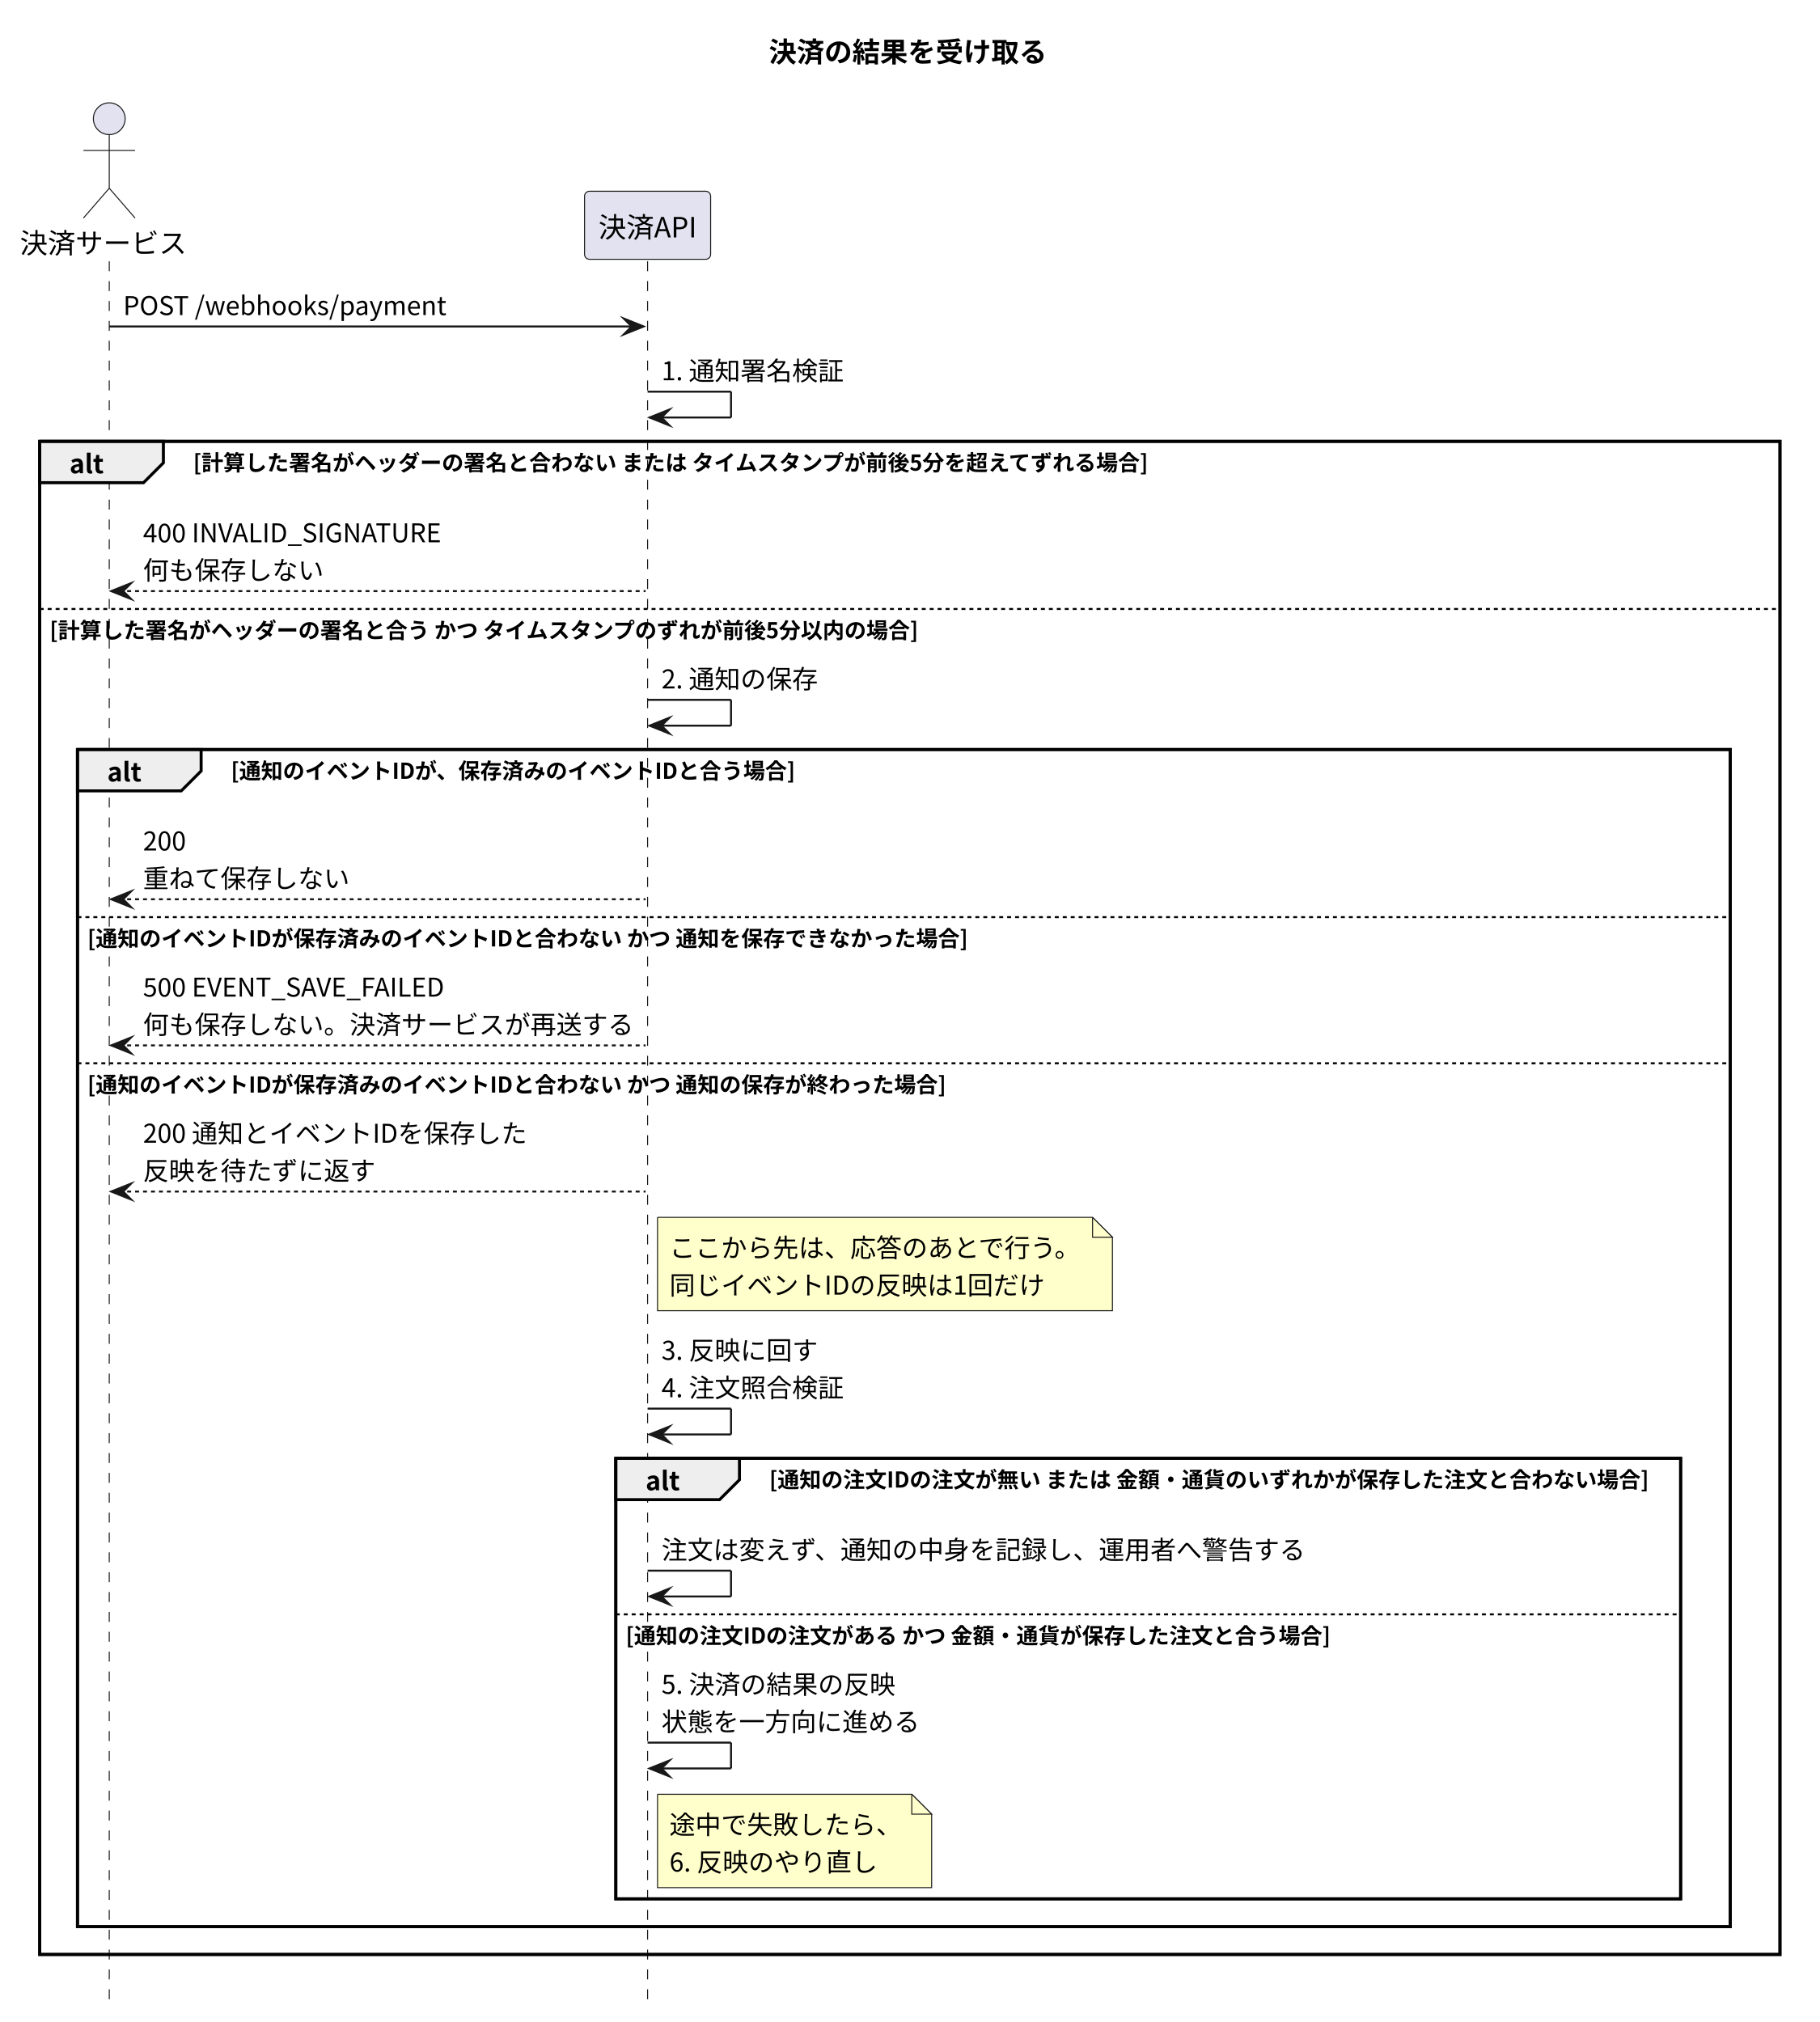
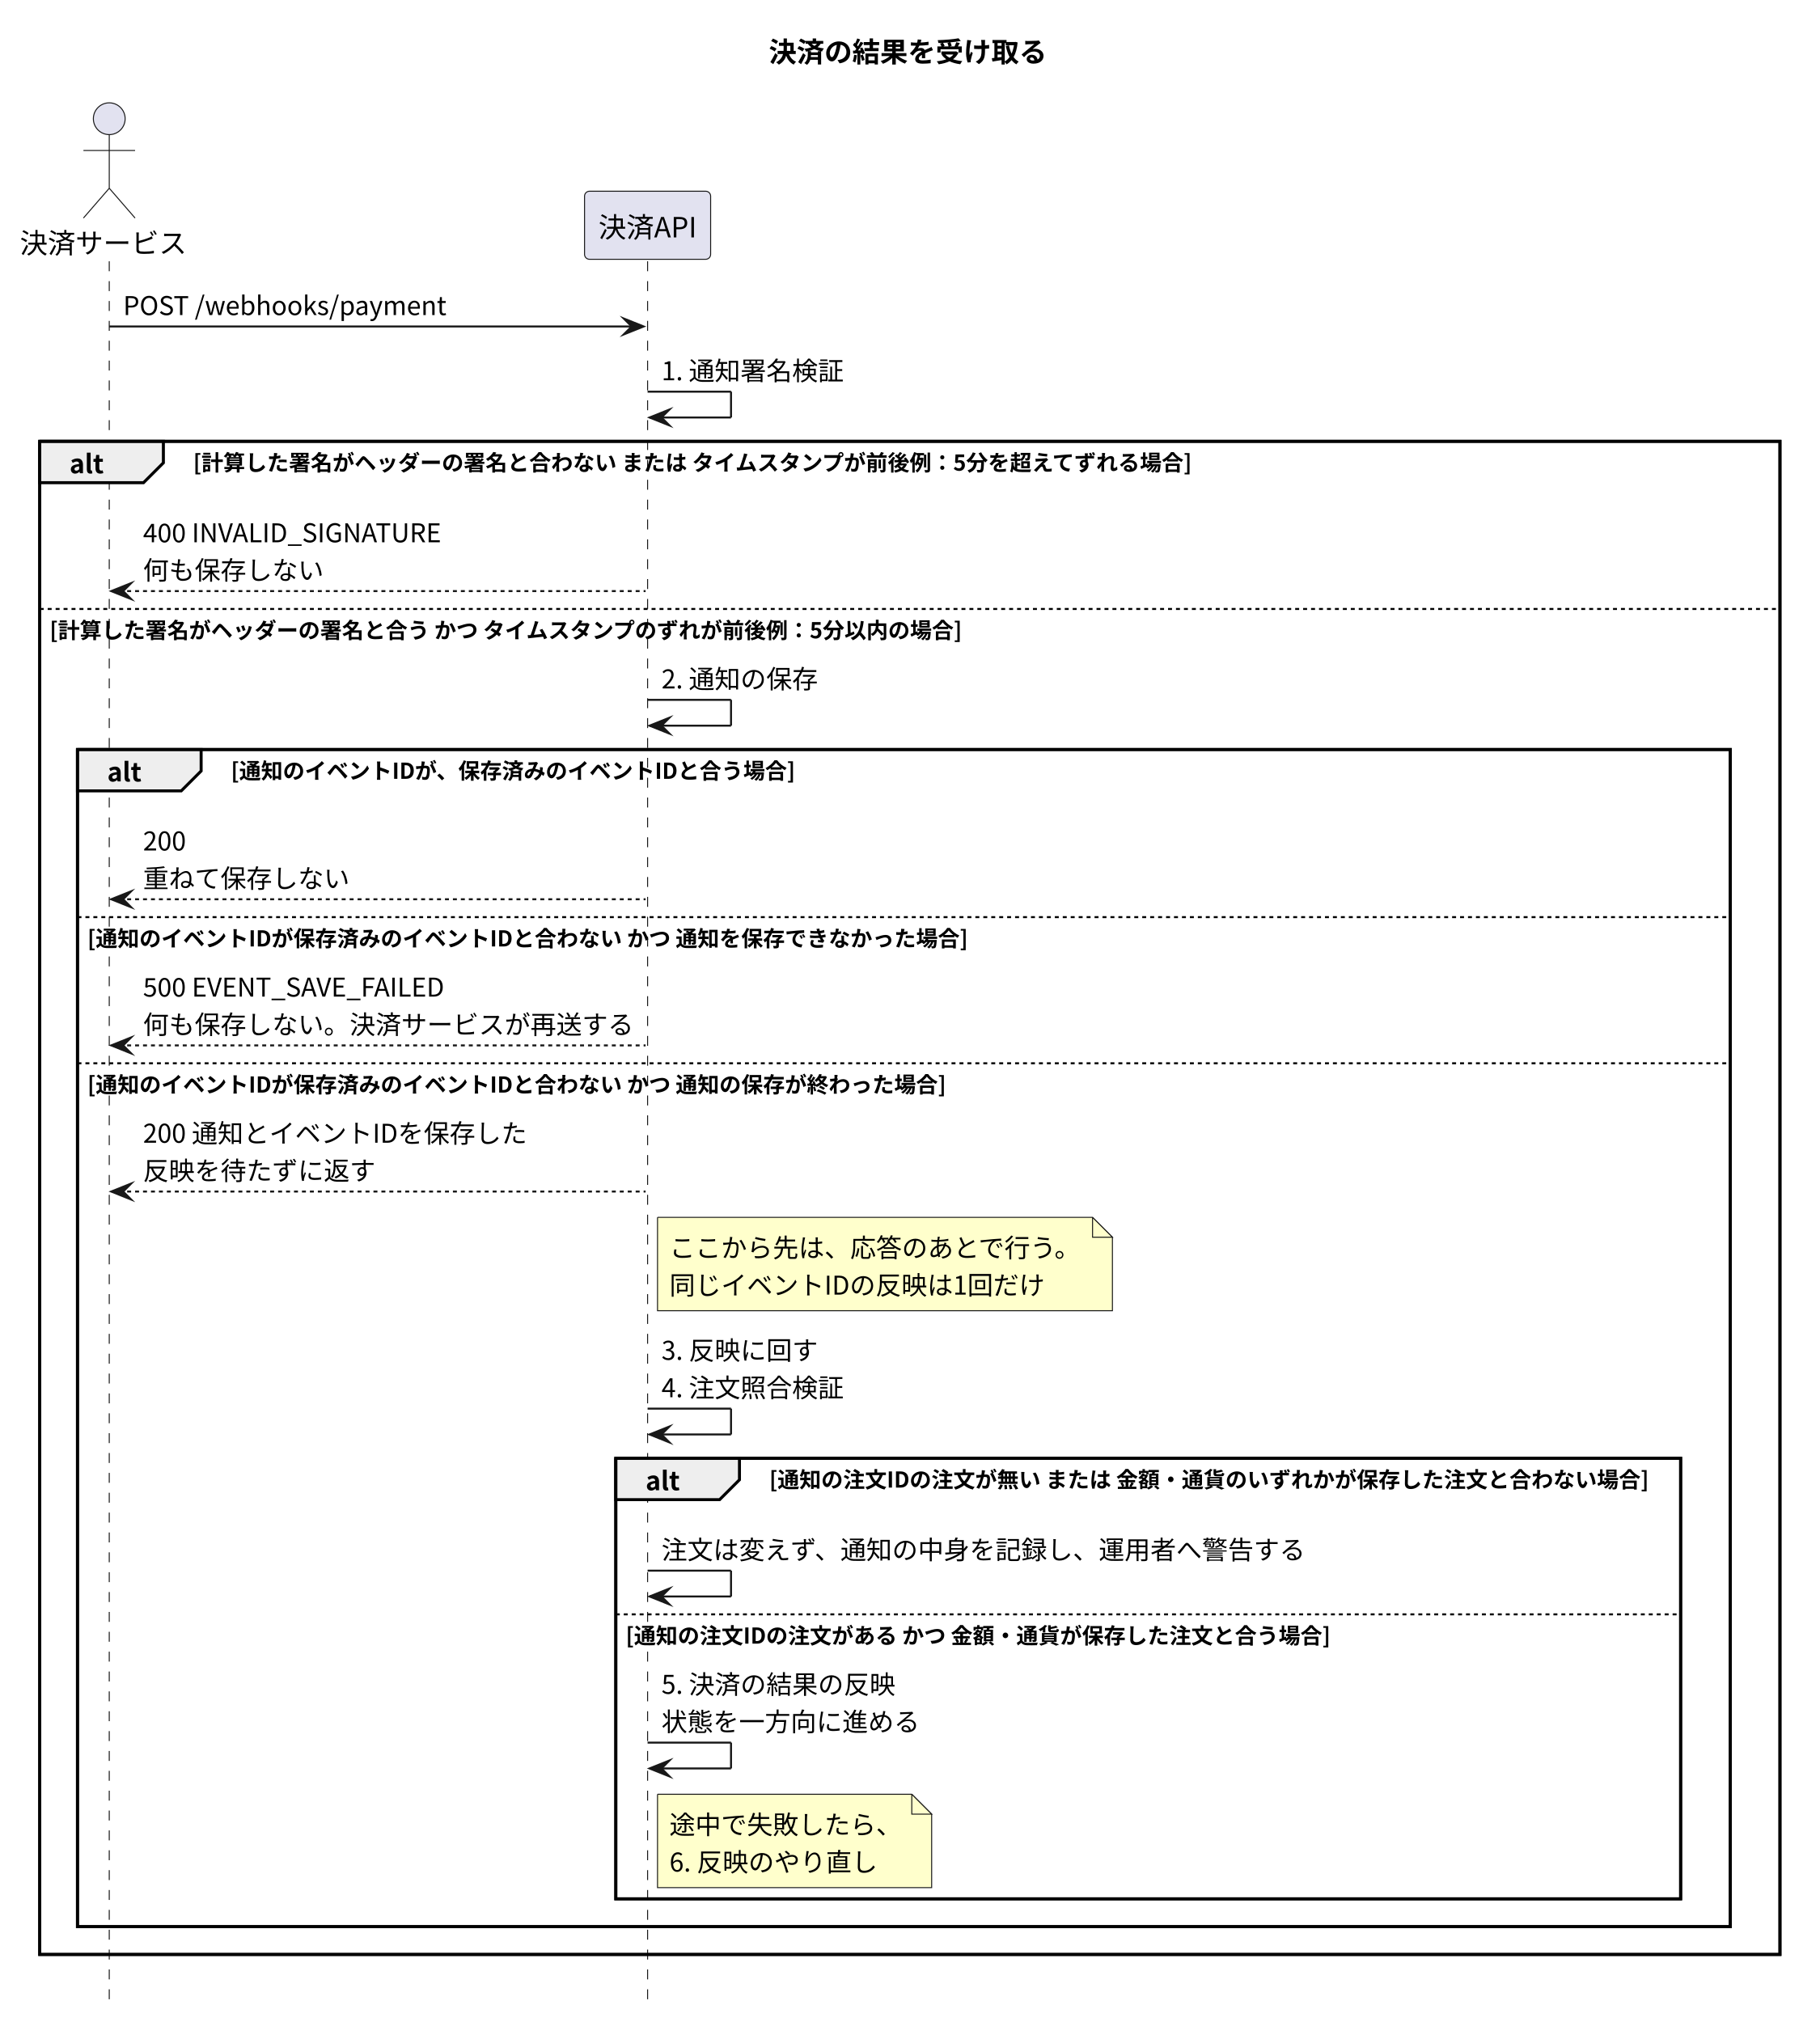
<svg xmlns="http://www.w3.org/2000/svg" version="1.1" data-diagram-type="SEQUENCE" style="width:916px;height:1018px;background:#FFFFFF;" width="916px" height="1018px" viewBox="0 0 916 1018" zoomAndPan="magnify" preserveAspectRatio="none" contentStyleType="text/css">
  <defs />
  <g font-family="sans-serif" lengthAdjust="spacing">
    <g class="title" data-source-line="7">
      <text x="387.021" y="31.24" fill="#000" font-size="14" textLength="139.999" font-weight="700" font-family="'Noto Sans CJK JP'">決済の結果を受け取る</text>
    </g>
    <rect x="20" y="222.192" width="876.042" height="761.8" fill="none" style="stroke:#000;stroke-width:1.5;" />
    <rect x="39" y="377.344" width="832.042" height="592.648" fill="none" style="stroke:#000;stroke-width:1.5;" />
    <rect x="310" y="734.192" width="536.042" height="221.8" fill="none" style="stroke:#000;stroke-width:1.5;" />
    <g class="participant-lifeline" data-qualified-name="PSP" data-entity-uid="part1" id="part1-lifeline" data-source-line="9">
      <g>
        <rect x="51.5" y="131.544" width="8" height="876.448" fill="#000" fill-opacity="0" />
        <line x1="55" y1="131.544" x2="55" y2="1007.991" style="stroke:#181818;stroke-width:0.5;stroke-dasharray:5,5;" />
      </g>
    </g>
    <g class="participant-lifeline" data-qualified-name="API" data-entity-uid="part2" id="part2-lifeline" data-source-line="10">
      <g>
        <rect x="322.5" y="131.544" width="8" height="876.448" fill="#000" fill-opacity="0" />
        <line x1="326" y1="131.544" x2="326" y2="1007.991" style="stroke:#181818;stroke-width:0.5;stroke-dasharray:5,5;" />
      </g>
    </g>
    <g class="participant participant-head" data-qualified-name="PSP" data-entity-uid="part1" id="part1-head" data-source-line="9">
      <text x="10" y="127.512" fill="#000" font-size="14" textLength="84" font-family="'Noto Sans CJK JP'">決済サービス</text>
      <ellipse cx="55" cy="59.772" rx="8" ry="8" fill="#E2E2F0" style="stroke:#181818;stroke-width:0.5;" />
      <path d="M55,67.772 L55,94.772 M42,75.772 L68,75.772 M55,94.772 L42,109.772 M55,94.772 L68,109.772" style="stroke:#181818;stroke-width:0.5;" fill="none" />
    </g>
    <g class="participant participant-head" data-qualified-name="API" data-entity-uid="part2" id="part2-head" data-source-line="10">
      <rect x="294.262" y="96.272" width="63.476" height="34.272" fill="#E2E2F0" style="stroke:#181818;stroke-width:0.5;" rx="2.5" ry="2.5" />
      <text x="301.262" y="119.512" fill="#000" font-size="14" textLength="49.476" font-family="'Noto Sans CJK JP'">決済API</text>
    </g>
    <g class="message" data-entity-1="part1" data-entity-2="part2" id="msg1" data-source-line="12">
      <polygon points="314,160.368,324,164.368,314,168.368,318,164.368" fill="#181818" style="stroke:#181818;stroke-width:1;stroke-linejoin:miter;stroke-miterlimit:10;" />
      <line x1="55" y1="164.368" x2="320" y2="164.368" style="stroke:#181818;stroke-width:1;" />
      <text x="62" y="158.624" fill="#000" font-size="13" textLength="163.306" font-family="'Noto Sans CJK JP'">POST /webhooks/payment</text>
    </g>
    <g class="message" data-entity-1="part2" data-entity-2="part2" id="msg2" data-source-line="13">
      <line x1="326" y1="197.192" x2="368" y2="197.192" style="stroke:#181818;stroke-width:1;" />
      <line x1="368" y1="197.192" x2="368" y2="210.192" style="stroke:#181818;stroke-width:1;" />
      <line x1="327" y1="210.192" x2="368" y2="210.192" style="stroke:#181818;stroke-width:1;" />
      <polygon points="337,206.192,327,210.192,337,214.192,333,210.192" fill="#181818" style="stroke:#181818;stroke-width:1;stroke-linejoin:miter;stroke-miterlimit:10;" />
      <text x="333" y="191.448" fill="#000" font-size="13" textLength="91.741" font-family="'Noto Sans CJK JP'">1. 通知署名検証</text>
    </g>
    <path d="M20,222.192 L82.251,222.192 L82.251,233.016 L72.251,243.016 L20,243.016 L20,222.192" style="stroke:#000;stroke-width:1.5;" fill="#EEE" />
    <rect x="20" y="222.192" width="876.042" height="761.8" fill="none" style="stroke:#000;stroke-width:1.5;" />
    <text x="35" y="238.272" fill="#000" font-size="13" textLength="17.251" font-weight="700" font-family="'Noto Sans CJK JP'">alt</text>
-     <text x="97.251" y="236.952" fill="#000" font-size="11" textLength="481.797" font-weight="700" font-family="'Noto Sans CJK JP'">[計算した署名がヘッダーの署名と合わない または タイムスタンプが前後5分を超えてずれる場合]</text>
+     <text x="97.251" y="236.952" fill="#000" font-size="11" textLength="503.797" font-weight="700" font-family="'Noto Sans CJK JP'">[計算した署名がヘッダーの署名と合わない または タイムスタンプが前後例：5分を超えてずれる場合]</text>
    <g class="message" data-entity-1="part2" data-entity-2="part1" id="msg3" data-source-line="15">
      <polygon points="66,293.592,56,297.592,66,301.592,62,297.592" fill="#181818" style="stroke:#181818;stroke-width:1;stroke-linejoin:miter;stroke-miterlimit:10;" />
      <line x1="60" y1="297.592" x2="325" y2="297.592" style="stroke:#181818;stroke-width:1;stroke-dasharray:2,2;" />
      <text x="72" y="273.024" fill="#000" font-size="13" textLength="151.112" font-family="'Noto Sans CJK JP'">400 INVALID_SIGNATURE</text>
      <text x="72" y="291.848" fill="#000" font-size="13" textLength="91" font-family="'Noto Sans CJK JP'">何も保存しない</text>
    </g>
    <line x1="20" y1="306.592" x2="896.042" y2="306.592" style="stroke:#000;stroke-width:1;stroke-dasharray:2,2;" />
-     <text x="25" y="321.352" fill="#000" font-size="11" textLength="437.797" font-weight="700" font-family="'Noto Sans CJK JP'">[計算した署名がヘッダーの署名と合う かつ タイムスタンプのずれが前後5分以内の場合]</text>
+     <text x="25" y="321.352" fill="#000" font-size="11" textLength="459.797" font-weight="700" font-family="'Noto Sans CJK JP'">[計算した署名がヘッダーの署名と合う かつ タイムスタンプのずれが前後例：5分以内の場合]</text>
    <g class="message" data-entity-1="part2" data-entity-2="part2" id="msg4" data-source-line="17">
      <line x1="326" y1="352.344" x2="368" y2="352.344" style="stroke:#181818;stroke-width:1;" />
      <line x1="368" y1="352.344" x2="368" y2="365.344" style="stroke:#181818;stroke-width:1;" />
      <line x1="327" y1="365.344" x2="368" y2="365.344" style="stroke:#181818;stroke-width:1;" />
      <polygon points="337,361.344,327,365.344,337,369.344,333,365.344" fill="#181818" style="stroke:#181818;stroke-width:1;stroke-linejoin:miter;stroke-miterlimit:10;" />
      <text x="333" y="346.6" fill="#000" font-size="13" textLength="78.741" font-family="'Noto Sans CJK JP'">2. 通知の保存</text>
    </g>
    <path d="M39,377.344 L101.251,377.344 L101.251,388.168 L91.251,398.168 L39,398.168 L39,377.344" style="stroke:#000;stroke-width:1.5;" fill="#EEE" />
    <rect x="39" y="377.344" width="832.042" height="592.648" fill="none" style="stroke:#000;stroke-width:1.5;" />
    <text x="54" y="393.424" fill="#000" font-size="13" textLength="17.251" font-weight="700" font-family="'Noto Sans CJK JP'">alt</text>
    <text x="116.251" y="392.104" fill="#000" font-size="11" textLength="284.282" font-weight="700" font-family="'Noto Sans CJK JP'">[通知のイベントIDが、保存済みのイベントIDと合う場合]</text>
    <g class="message" data-entity-1="part2" data-entity-2="part1" id="msg5" data-source-line="19">
      <polygon points="66,448.744,56,452.744,66,456.744,62,452.744" fill="#181818" style="stroke:#181818;stroke-width:1;stroke-linejoin:miter;stroke-miterlimit:10;" />
      <line x1="60" y1="452.744" x2="325" y2="452.744" style="stroke:#181818;stroke-width:1;stroke-dasharray:2,2;" />
      <text x="72" y="428.176" fill="#000" font-size="13" textLength="21.645" font-family="'Noto Sans CJK JP'">200</text>
      <text x="72" y="447" fill="#000" font-size="13" textLength="104" font-family="'Noto Sans CJK JP'">重ねて保存しない</text>
    </g>
    <line x1="39" y1="461.744" x2="871.042" y2="461.744" style="stroke:#000;stroke-width:1;stroke-dasharray:2,2;" />
    <text x="44" y="476.504" fill="#000" font-size="11" textLength="443.275" font-weight="700" font-family="'Noto Sans CJK JP'">[通知のイベントIDが保存済みのイベントIDと合わない かつ 通知を保存できなかった場合]</text>
    <g class="message" data-entity-1="part2" data-entity-2="part1" id="msg6" data-source-line="21">
      <polygon points="66,522.32,56,526.32,66,530.32,62,526.32" fill="#181818" style="stroke:#181818;stroke-width:1;stroke-linejoin:miter;stroke-miterlimit:10;" />
      <line x1="60" y1="526.32" x2="325" y2="526.32" style="stroke:#181818;stroke-width:1;stroke-dasharray:2,2;" />
      <text x="72" y="501.752" fill="#000" font-size="13" textLength="152.399" font-family="'Noto Sans CJK JP'">500 EVENT_SAVE_FAILED</text>
      <text x="72" y="520.576" fill="#000" font-size="13" textLength="247" font-family="'Noto Sans CJK JP'">何も保存しない。決済サービスが再送する</text>
    </g>
    <line x1="39" y1="535.32" x2="871.042" y2="535.32" style="stroke:#000;stroke-width:1;stroke-dasharray:2,2;" />
    <text x="44" y="550.079" fill="#000" font-size="11" textLength="432.275" font-weight="700" font-family="'Noto Sans CJK JP'">[通知のイベントIDが保存済みのイベントIDと合わない かつ 通知の保存が終わった場合]</text>
    <g class="message" data-entity-1="part2" data-entity-2="part1" id="msg7" data-source-line="23">
      <polygon points="66,595.895,56,599.895,66,603.895,62,599.895" fill="#181818" style="stroke:#181818;stroke-width:1;stroke-linejoin:miter;stroke-miterlimit:10;" />
      <line x1="60" y1="599.895" x2="325" y2="599.895" style="stroke:#181818;stroke-width:1;stroke-dasharray:2,2;" />
      <text x="72" y="575.327" fill="#000" font-size="13" textLength="193.31" font-family="'Noto Sans CJK JP'">200 通知とイベントIDを保存した</text>
      <text x="72" y="594.151" fill="#000" font-size="13" textLength="117" font-family="'Noto Sans CJK JP'">反映を待たずに返す</text>
    </g>
    <path d="M331,612.895 L331,659.895 L560,659.895 L560,622.895 L550,612.895 L331,612.895" style="stroke:#181818;stroke-width:0.5;" fill="#FFC" />
    <path d="M550,612.895 L550,622.895 L560,622.895 L550,612.895" style="stroke:#181818;stroke-width:0.5;" fill="#FFC" />
    <text x="337" y="632.975" fill="#000" font-size="13" textLength="208" font-family="'Noto Sans CJK JP'">ここから先は、応答のあとで行う。</text>
    <text x="337" y="651.799" fill="#000" font-size="13" textLength="188.968" font-family="'Noto Sans CJK JP'">同じイベントIDの反映は1回だけ</text>
    <g class="message" data-entity-1="part2" data-entity-2="part2" id="msg8" data-source-line="25">
      <line x1="326" y1="709.192" x2="368" y2="709.192" style="stroke:#181818;stroke-width:1;" />
      <line x1="368" y1="709.192" x2="368" y2="722.192" style="stroke:#181818;stroke-width:1;" />
      <line x1="327" y1="722.192" x2="368" y2="722.192" style="stroke:#181818;stroke-width:1;" />
      <polygon points="337,718.192,327,722.192,337,726.192,333,722.192" fill="#181818" style="stroke:#181818;stroke-width:1;stroke-linejoin:miter;stroke-miterlimit:10;" />
      <text x="333" y="684.623" fill="#000" font-size="13" textLength="78.741" font-family="'Noto Sans CJK JP'">3. 反映に回す</text>
      <text x="333" y="703.448" fill="#000" font-size="13" textLength="91.741" font-family="'Noto Sans CJK JP'">4. 注文照合検証</text>
    </g>
    <path d="M310,734.192 L372.251,734.192 L372.251,745.016 L362.251,755.016 L310,755.016 L310,734.192" style="stroke:#000;stroke-width:1.5;" fill="#EEE" />
    <rect x="310" y="734.192" width="536.042" height="221.8" fill="none" style="stroke:#000;stroke-width:1.5;" />
    <text x="325" y="750.272" fill="#000" font-size="13" textLength="17.251" font-weight="700" font-family="'Noto Sans CJK JP'">alt</text>
    <text x="387.251" y="748.951" fill="#000" font-size="11" textLength="442.791" font-weight="700" font-family="'Noto Sans CJK JP'">[通知の注文IDの注文が無い または 金額・通貨のいずれかが保存した注文と合わない場合]</text>
    <g class="message" data-entity-1="part2" data-entity-2="part2" id="msg9" data-source-line="27">
      <line x1="326" y1="790.767" x2="368" y2="790.767" style="stroke:#181818;stroke-width:1;" />
      <line x1="368" y1="790.767" x2="368" y2="803.767" style="stroke:#181818;stroke-width:1;" />
      <line x1="327" y1="803.767" x2="368" y2="803.767" style="stroke:#181818;stroke-width:1;" />
      <polygon points="337,799.767,327,803.767,337,807.767,333,803.767" fill="#181818" style="stroke:#181818;stroke-width:1;stroke-linejoin:miter;stroke-miterlimit:10;" />
      <text x="333" y="785.023" fill="#000" font-size="13" textLength="325" font-family="'Noto Sans CJK JP'">注文は変えず、通知の中身を記録し、運用者へ警告する</text>
    </g>
    <line x1="310" y1="812.767" x2="846.042" y2="812.767" style="stroke:#000;stroke-width:1;stroke-dasharray:2,2;" />
    <text x="315" y="827.527" fill="#000" font-size="11" textLength="354.792" font-weight="700" font-family="'Noto Sans CJK JP'">[通知の注文IDの注文がある かつ 金額・通貨が保存した注文と合う場合]</text>
    <g class="message" data-entity-1="part2" data-entity-2="part2" id="msg10" data-source-line="29">
      <line x1="326" y1="877.343" x2="368" y2="877.343" style="stroke:#181818;stroke-width:1;" />
      <line x1="368" y1="877.343" x2="368" y2="890.343" style="stroke:#181818;stroke-width:1;" />
      <line x1="327" y1="890.343" x2="368" y2="890.343" style="stroke:#181818;stroke-width:1;" />
      <polygon points="337,886.343,327,890.343,337,894.343,333,890.343" fill="#181818" style="stroke:#181818;stroke-width:1;stroke-linejoin:miter;stroke-miterlimit:10;" />
      <text x="333" y="852.775" fill="#000" font-size="13" textLength="117.741" font-family="'Noto Sans CJK JP'">5. 決済の結果の反映</text>
      <text x="333" y="871.599" fill="#000" font-size="13" textLength="130" font-family="'Noto Sans CJK JP'">状態を一方向に進める</text>
    </g>
    <path d="M331,903.343 L331,950.343 L469,950.343 L469,913.343 L459,903.343 L331,903.343" style="stroke:#181818;stroke-width:0.5;" fill="#FFC" />
    <path d="M459,903.343 L459,913.343 L469,913.343 L459,903.343" style="stroke:#181818;stroke-width:0.5;" fill="#FFC" />
    <text x="337" y="923.423" fill="#000" font-size="13" textLength="117" font-family="'Noto Sans CJK JP'">途中で失敗したら、</text>
    <text x="337" y="942.247" fill="#000" font-size="13" textLength="104.741" font-family="'Noto Sans CJK JP'">6. 反映のやり直し</text>
  </g>
</svg>
